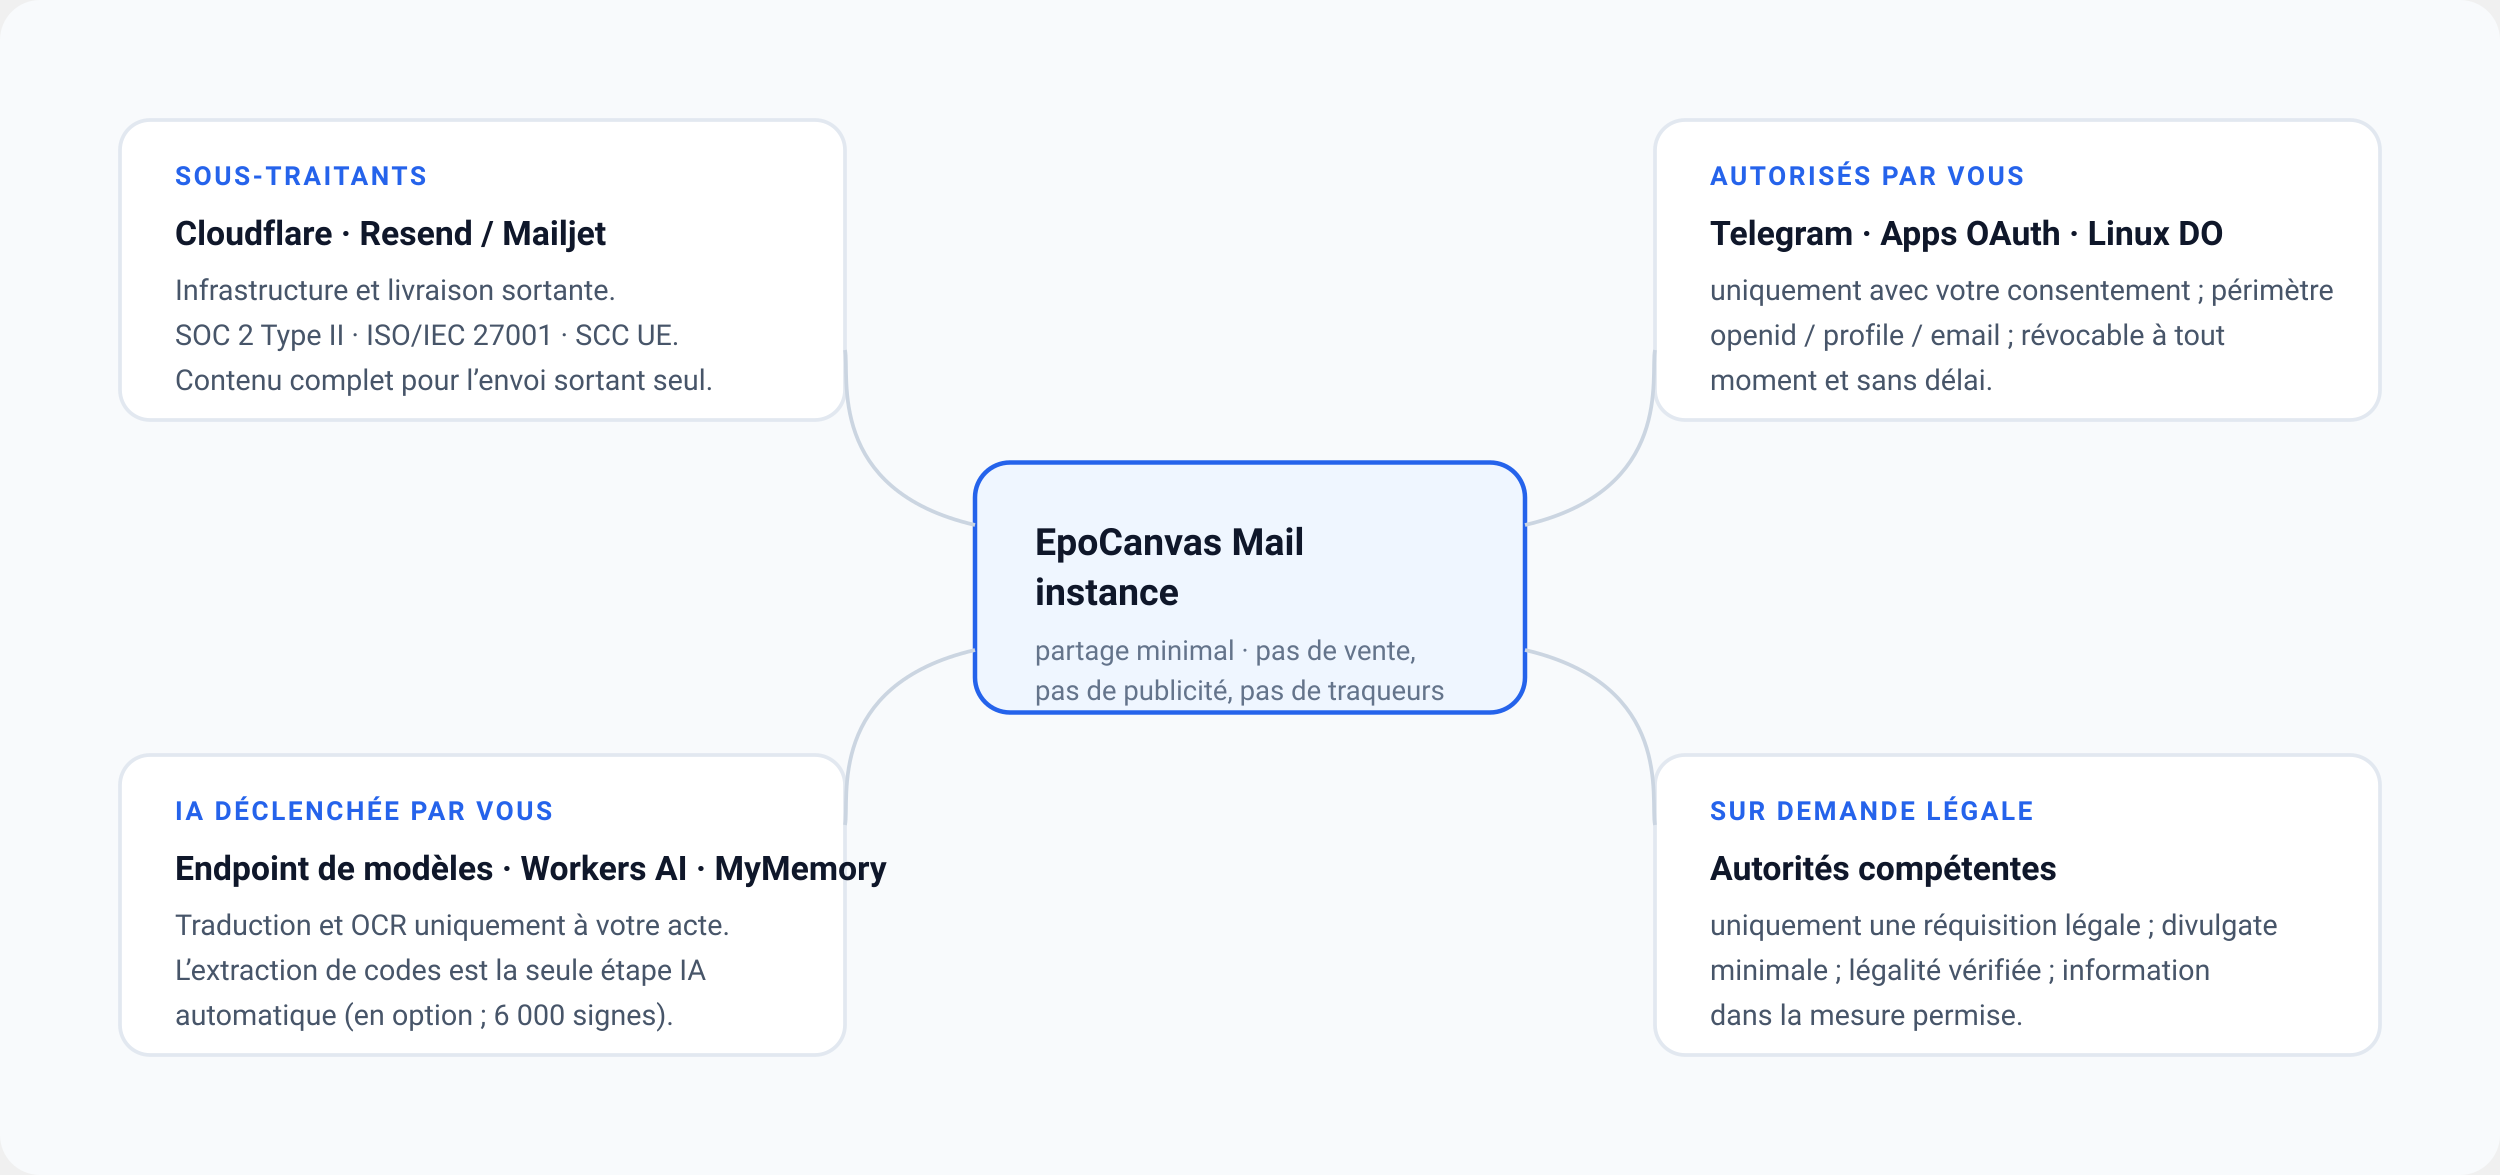
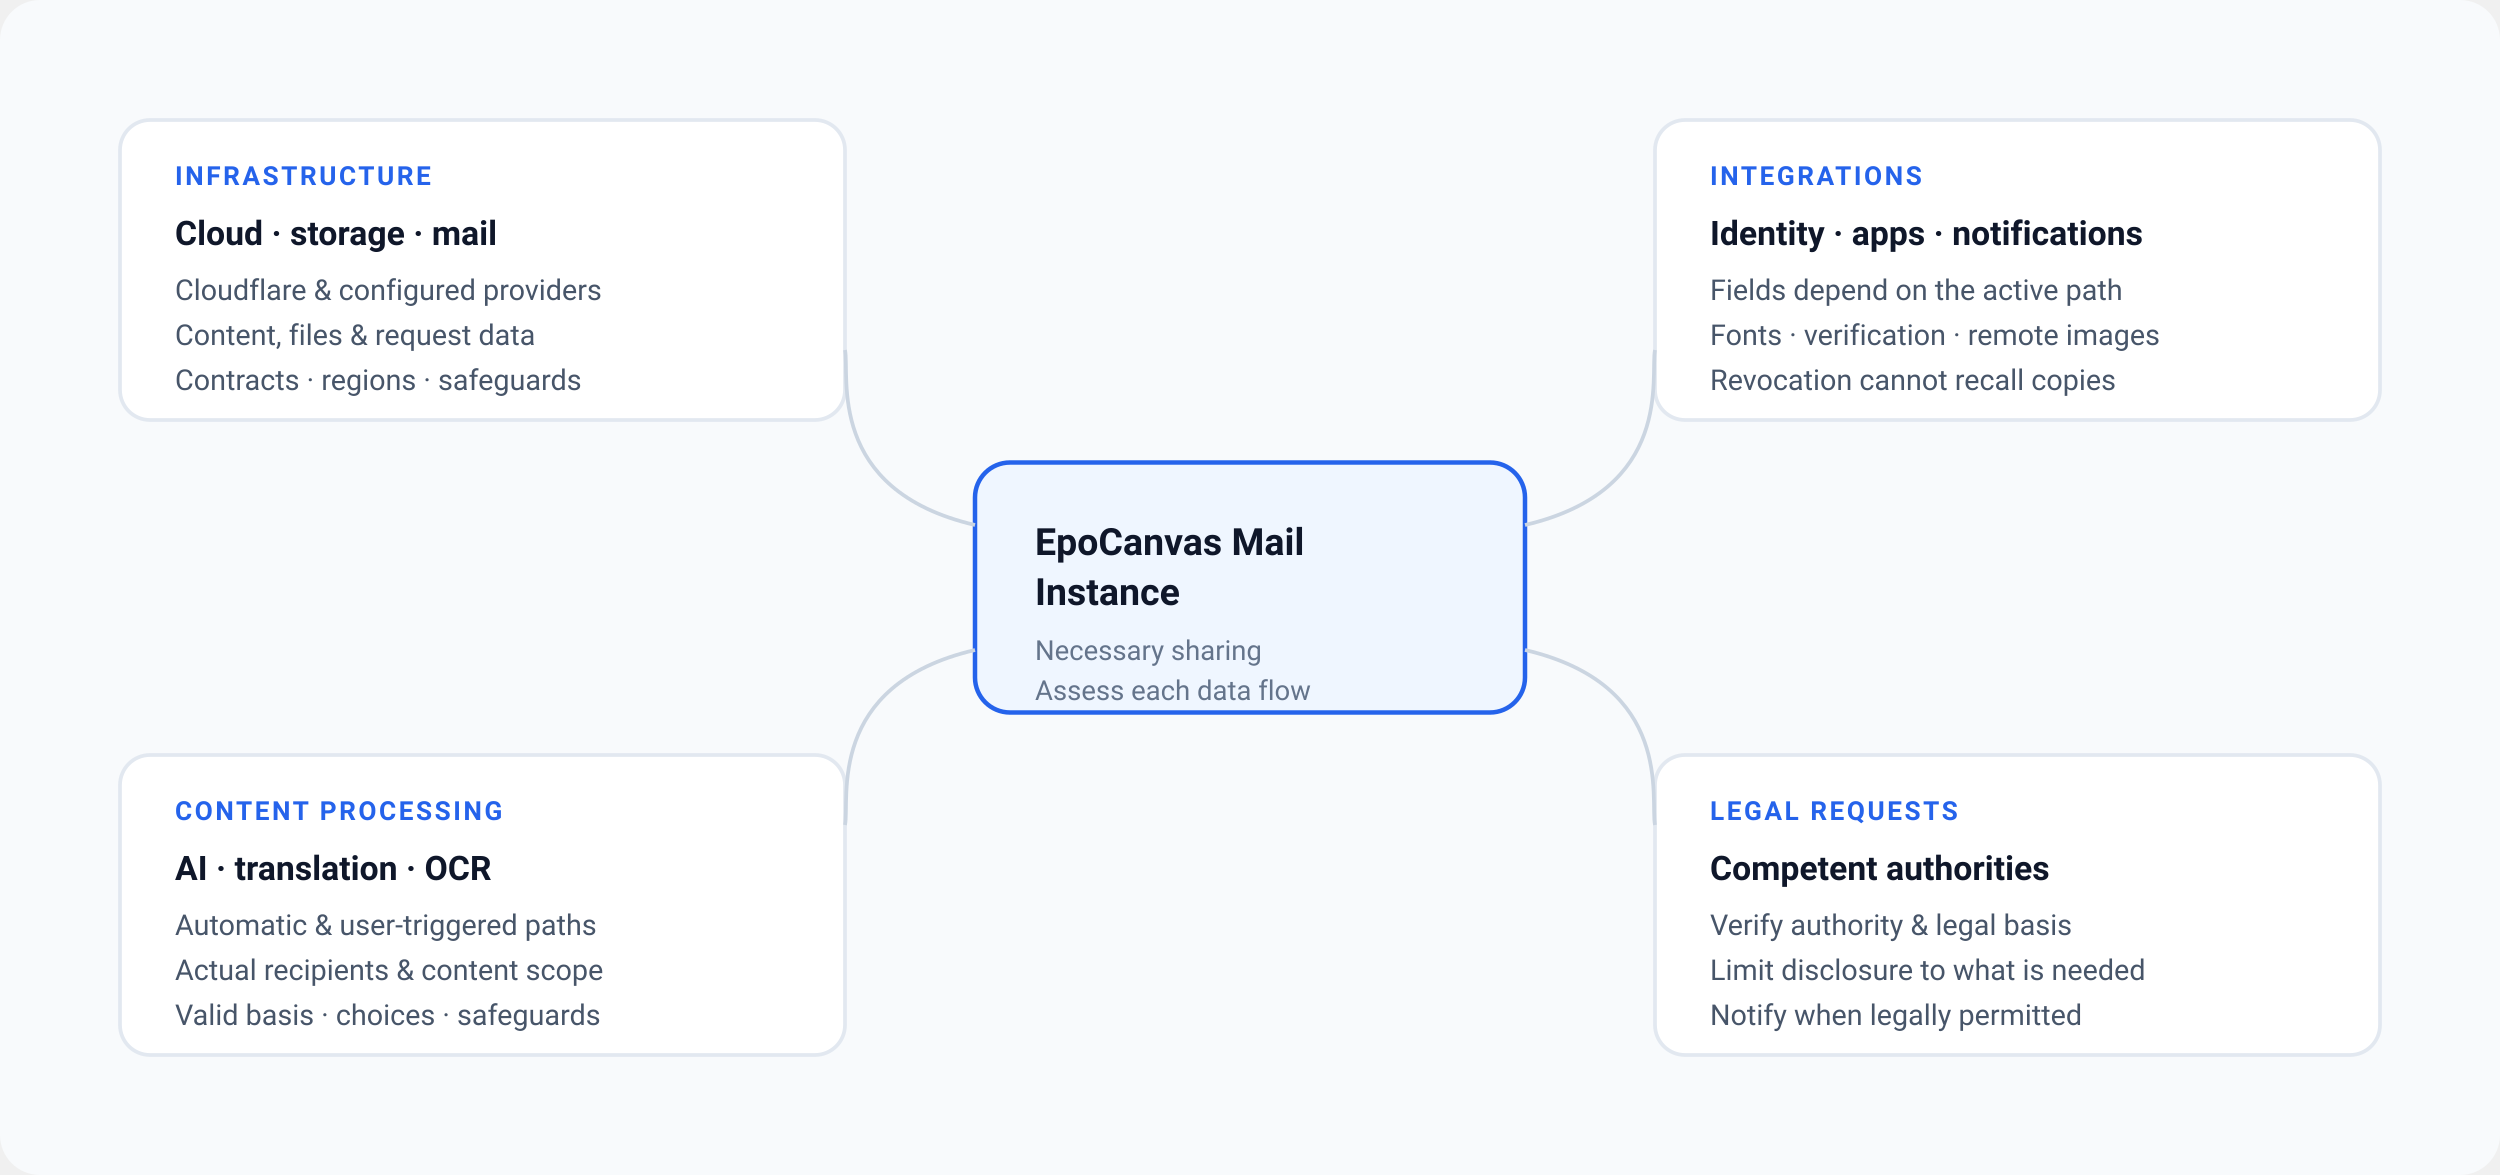
- <svg xmlns="http://www.w3.org/2000/svg" viewBox="0 0 1000 470" width="100%" role="img" aria-label="Carte des sous-traitants : une instance, quatre catégories de partage — sous-traitants, services autorisés, IA déclenchée par vous, demande légale">
+ <svg xmlns="http://www.w3.org/2000/svg" viewBox="0 0 1000 470" width="100%" role="img" aria-label="Flux vers des tiers : infrastructure, intégrations et requêtes externes, traitement de contenu et demandes légales ; vérifier les rôles et garanties pour chaque flux.">
  <style>
    .bg { fill: #f8fafc; }
    .hub { fill: #eff6ff; stroke: #2563eb; stroke-width: 1.8; }
    .grp { fill: #ffffff; stroke: #e2e8f0; stroke-width: 1.5; }
    .gt { font: 600 13.5px -apple-system, 'Segoe UI', Roboto, 'PingFang TC', 'Microsoft JhengHei', 'Noto Sans', sans-serif; fill: #0f172a; }
    .gb { font: 400 11.5px -apple-system, 'Segoe UI', Roboto, 'PingFang TC', 'Microsoft JhengHei', 'Noto Sans', sans-serif; fill: #475569; }
    .tag { font: 600 10.5px -apple-system, 'Segoe UI', Roboto, 'PingFang TC', 'Microsoft JhengHei', 'Noto Sans', sans-serif; letter-spacing: 1px; fill: #2563eb; }
    .hub-t { font: 600 15px -apple-system, 'Segoe UI', Roboto, 'PingFang TC', 'Microsoft JhengHei', 'Noto Sans', sans-serif; fill: #0f172a; }
    .hub-b { font: 400 11px -apple-system, 'Segoe UI', Roboto, 'PingFang TC', 'Microsoft JhengHei', 'Noto Sans', sans-serif; fill: #64748b; }
    .line { stroke: #cbd5e1; stroke-width: 1.5; fill: none; }
    @media (prefers-color-scheme: dark) {
      .bg { fill: #0b0f19; }
      .hub { fill: rgba(59,130,246,0.12); stroke: #3b82f6; }
      .grp { fill: #111827; stroke: #1e293b; }
      .gt { fill: #f1f5f9; }
      .gb { fill: #94a3b8; }
      .tag { fill: #60a5fa; }
      .hub-t { fill: #f1f5f9; }
      .hub-b { fill: #94a3b8; }
      .line { stroke: #334155; }
    }
  </style>
  <rect class="bg" width="1000" height="470" rx="16" />
  <rect class="hub" x="390" y="185" width="220" height="100" rx="14" />
  <text class="hub-t" x="414" y="222">EpoCanvas Mail</text>
-   <text class="hub-t" x="414" y="242">instance</text>
-   <text class="hub-b" x="414" y="264">partage minimal · pas de vente,</text>
-   <text class="hub-b" x="414" y="280">pas de publicité, pas de traqueurs</text>
+   <text class="hub-t" x="414" y="242">Instance</text>
+   <text class="hub-b" x="414" y="264">Necessary sharing</text>
+   <text class="hub-b" x="414" y="280">Assess each data flow</text>
  <rect class="grp" x="48" y="48" width="290" height="120" rx="12" />
-   <text class="tag" x="70" y="74">SOUS-TRAITANTS</text>
-   <text class="gt" x="70" y="98">Cloudflare · Resend / Mailjet</text>
-   <text class="gb" x="70" y="120">Infrastructure et livraison sortante.</text>
-   <text class="gb" x="70" y="138">SOC 2 Type II · ISO/IEC 27001 · SCC UE.</text>
-   <text class="gb" x="70" y="156">Contenu complet pour l’envoi sortant seul.</text>
+   <text class="tag" x="70" y="74">INFRASTRUCTURE</text>
+   <text class="gt" x="70" y="98">Cloud · storage · mail</text>
+   <text class="gb" x="70" y="120">Cloudflare &amp; configured providers</text>
+   <text class="gb" x="70" y="138">Content, files &amp; request data</text>
+   <text class="gb" x="70" y="156">Contracts · regions · safeguards</text>
  <rect class="grp" x="662" y="48" width="290" height="120" rx="12" />
-   <text class="tag" x="684" y="74">AUTORISÉS PAR VOUS</text>
-   <text class="gt" x="684" y="98">Telegram · Apps OAuth · Linux DO</text>
-   <text class="gb" x="684" y="120">uniquement avec votre consentement ; périmètre</text>
-   <text class="gb" x="684" y="138">openid / profile / email ; révocable à tout</text>
-   <text class="gb" x="684" y="156">moment et sans délai.</text>
+   <text class="tag" x="684" y="74">INTEGRATIONS</text>
+   <text class="gt" x="684" y="98">Identity · apps · notifications</text>
+   <text class="gb" x="684" y="120">Fields depend on the active path</text>
+   <text class="gb" x="684" y="138">Fonts · verification · remote images</text>
+   <text class="gb" x="684" y="156">Revocation cannot recall copies</text>
  <rect class="grp" x="48" y="302" width="290" height="120" rx="12" />
-   <text class="tag" x="70" y="328">IA DÉCLENCHÉE PAR VOUS</text>
-   <text class="gt" x="70" y="352" font-size="12.5">Endpoint de modèles · Workers AI · MyMemory</text>
-   <text class="gb" x="70" y="374">Traduction et OCR uniquement à votre acte.</text>
-   <text class="gb" x="70" y="392">L’extraction de codes est la seule étape IA</text>
-   <text class="gb" x="70" y="410">automatique (en option ; 6 000 signes).</text>
+   <text class="tag" x="70" y="328">CONTENT PROCESSING</text>
+   <text class="gt" x="70" y="352" font-size="12.5">AI · translation · OCR</text>
+   <text class="gb" x="70" y="374">Automatic &amp; user-triggered paths</text>
+   <text class="gb" x="70" y="392">Actual recipients &amp; content scope</text>
+   <text class="gb" x="70" y="410">Valid basis · choices · safeguards</text>
  <rect class="grp" x="662" y="302" width="290" height="120" rx="12" />
-   <text class="tag" x="684" y="328">SUR DEMANDE LÉGALE</text>
-   <text class="gt" x="684" y="352">Autorités compétentes</text>
-   <text class="gb" x="684" y="374">uniquement une réquisition légale ; divulgate</text>
-   <text class="gb" x="684" y="392">minimale ; légalité vérifiée ; information</text>
-   <text class="gb" x="684" y="410">dans la mesure permise.</text>
+   <text class="tag" x="684" y="328">LEGAL REQUESTS</text>
+   <text class="gt" x="684" y="352">Competent authorities</text>
+   <text class="gb" x="684" y="374">Verify authority &amp; legal basis</text>
+   <text class="gb" x="684" y="392">Limit disclosure to what is needed</text>
+   <text class="gb" x="684" y="410">Notify when legally permitted</text>
  <path class="line" d="M390,210 C330,196 340,150 338,140" />
  <path class="line" d="M610,210 C670,196 660,150 662,140" />
  <path class="line" d="M390,260 C330,274 340,320 338,330" />
  <path class="line" d="M610,260 C670,274 660,320 662,330" />
</svg>
